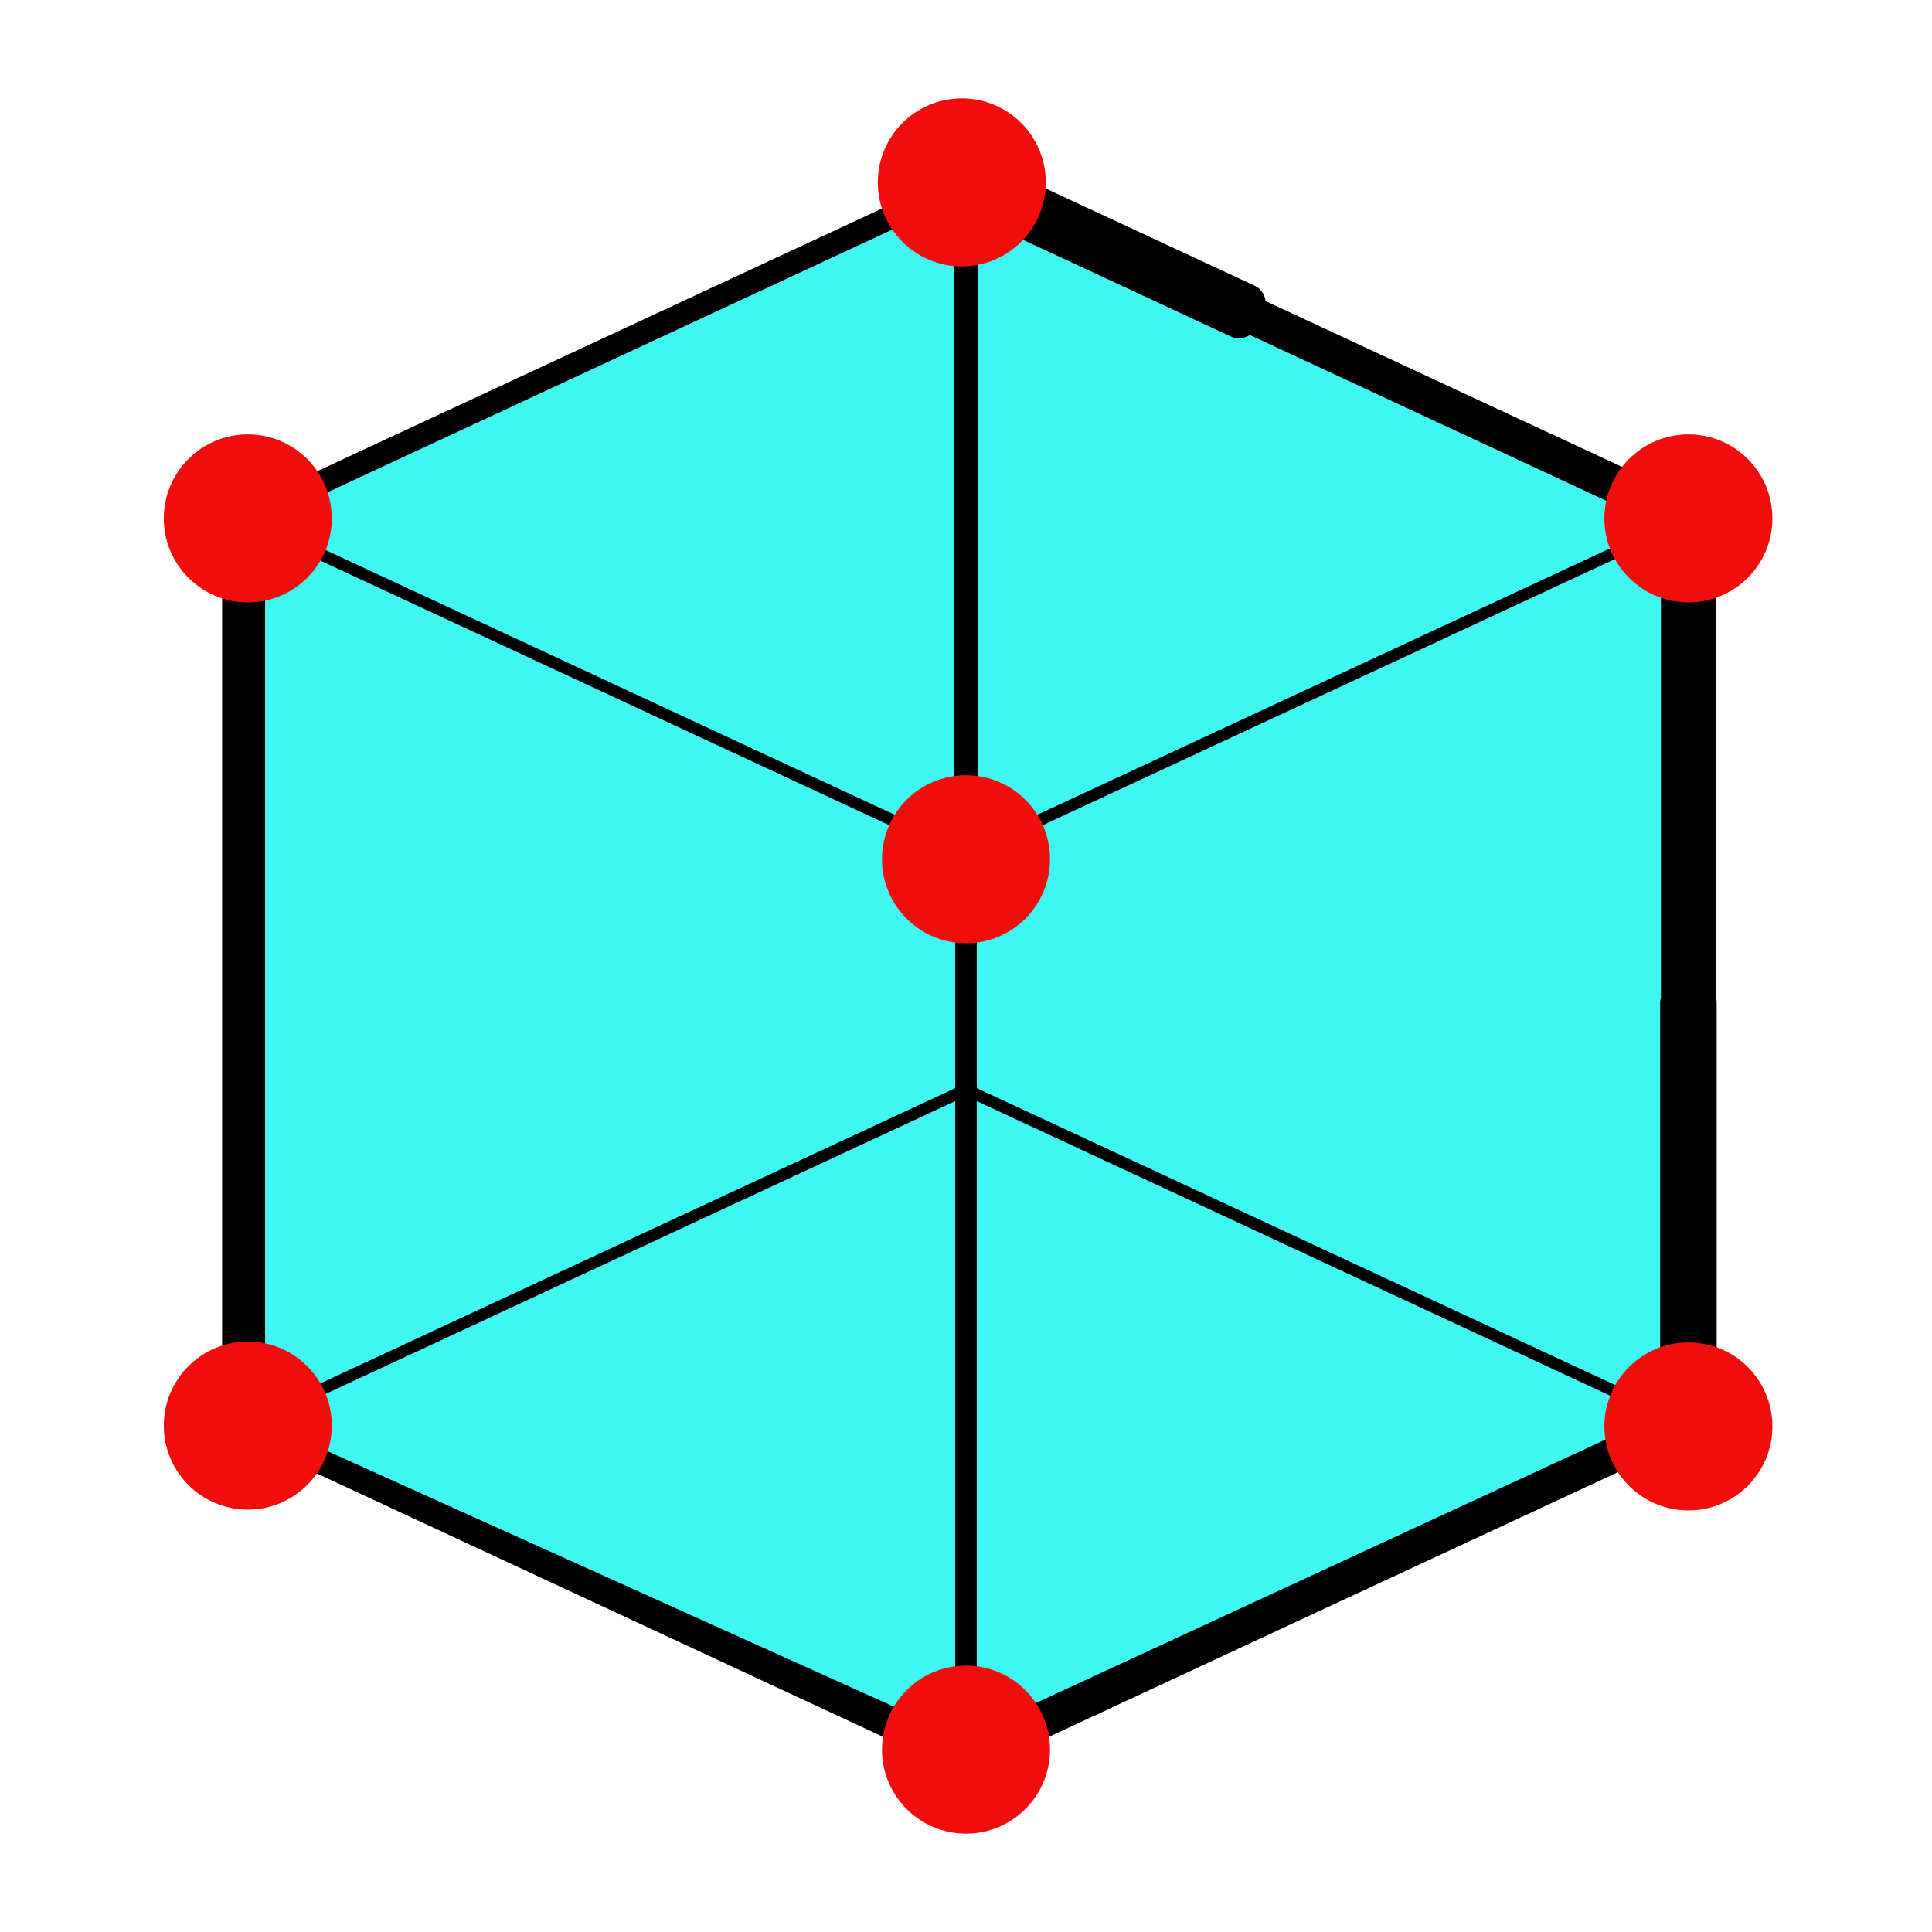
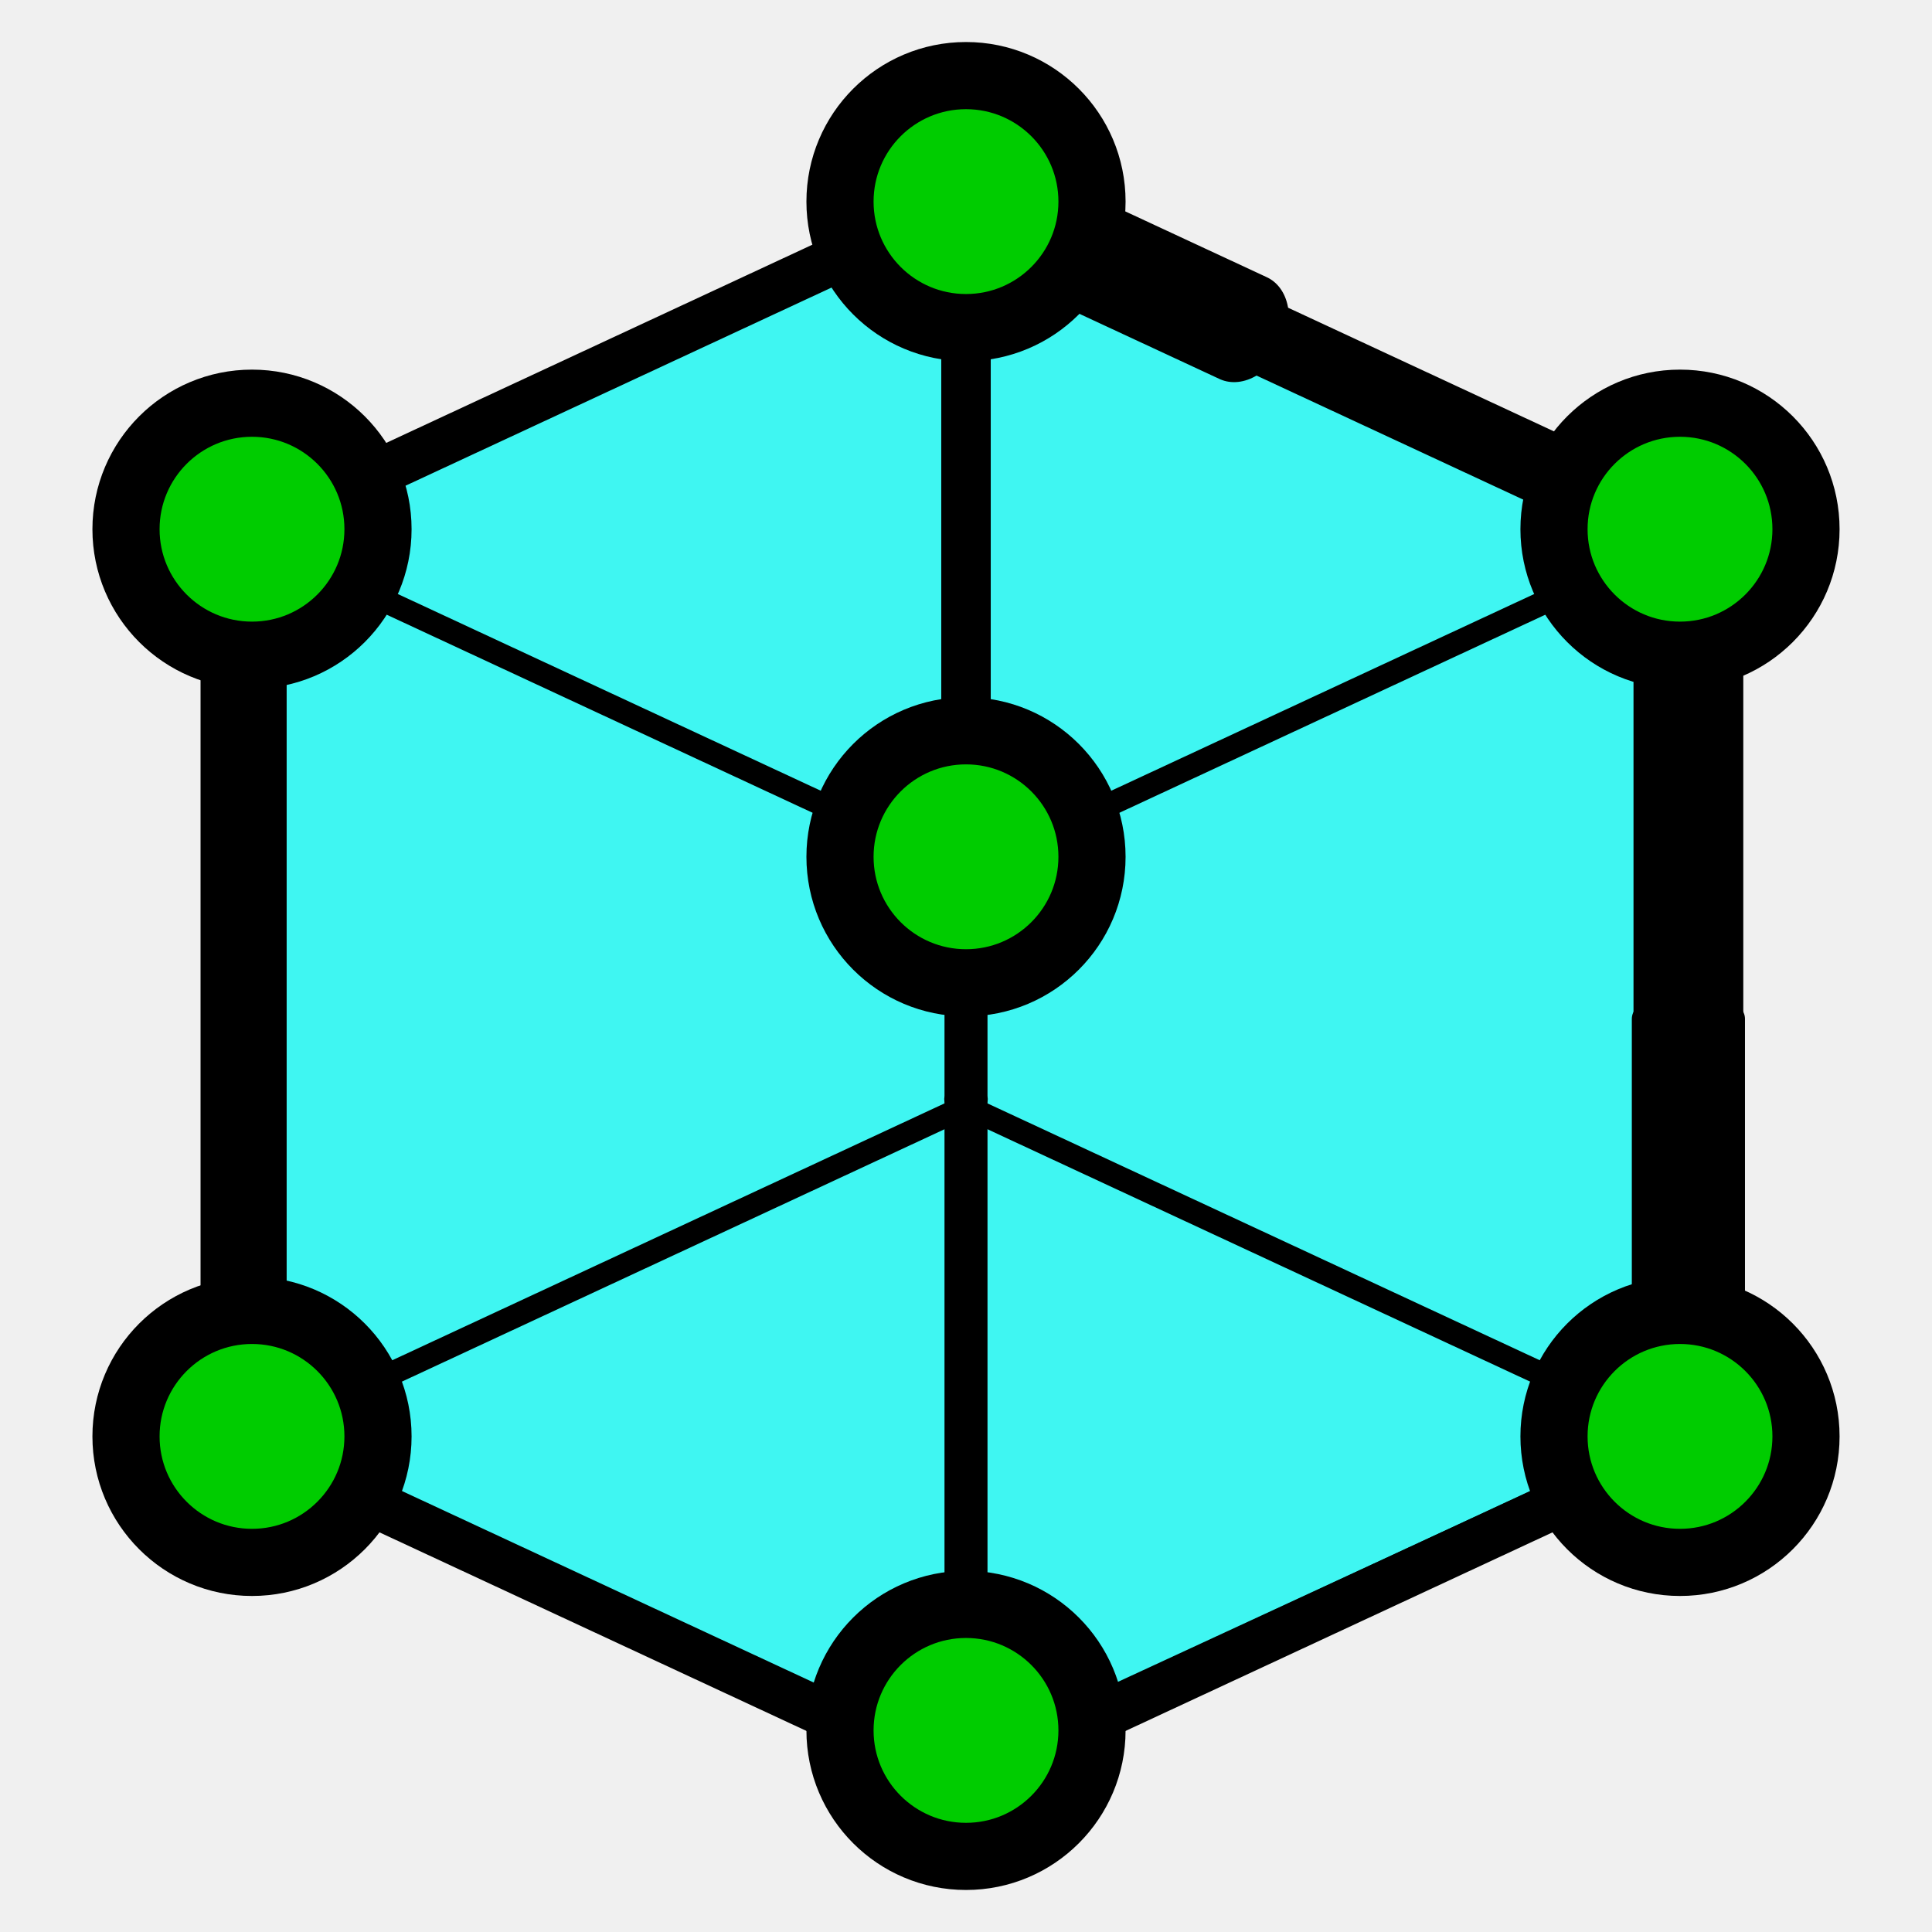
<svg xmlns="http://www.w3.org/2000/svg" width="100%" height="100%" viewBox="0 0 230 230" version="1.1" xml:space="preserve" style="fill-rule:evenodd;clip-rule:evenodd;stroke-linecap:round;stroke-linejoin:round;stroke-miterlimit:1.5;">
-   <g transform="matrix(1,0,0,1,-64.75,-65)">
-     <g transform="matrix(0.575,0,0,0.575,-567.75,-50)">
-       <rect x="1100" y="200" width="400" height="400" style="fill:white;" />
+   <g transform="matrix(1,0,0,1,-5.68434e-14,2)">
+     <g transform="matrix(1,0,0,1,-25.5,-121.713)">
+       <path d="M226.5,290L226.5,183.425L140.5,143.425L54.5,183.425L54.5,291.425L140,330L226.5,290Z" style="fill:rgb(63,246,242);stroke:black;stroke-width:2.67px;" />
    </g>
-     <g transform="matrix(1,0,0,1,59.25,-36.7125)">
-       <g transform="matrix(1,0,0,1,-20,-20)">
-         <path d="M226.5,290L226.5,183.425L140.5,143.425L54.5,183.425L54.5,291.425L140,330L226.5,290Z" style="fill:rgb(63,246,242);stroke:black;stroke-width:2.67px;" />
-       </g>
-       <g transform="matrix(1.82214,0.382392,0.382392,1.17786,-2614.05,-789.195)">
-         <path d="M1400,480L1357,460" style="fill:none;stroke:black;stroke-width:2.79px;" />
-       </g>
-       <g transform="matrix(1.82214,0.382392,0.382392,1.17786,-2614.05,-897.295)">
-         <path d="M1400,480L1357,460" style="fill:none;stroke:black;stroke-width:1.4px;" />
-       </g>
-       <g transform="matrix(-1.82214,0.382392,-0.382392,1.17786,2855.05,-897.295)">
-         <path d="M1400,480L1357,460" style="fill:none;stroke:black;stroke-width:1.4px;" />
-       </g>
-       <g transform="matrix(1.82214,-0.382392,0.382392,-1.17786,-2614.05,1224.15)">
-         <path d="M1400,480L1357,460" style="fill:none;stroke:black;stroke-width:2.79px;" />
-       </g>
-       <g transform="matrix(-1.1819,-0.0846043,-0.0846043,-1.03935,1849.26,756.334)">
-         <path d="M1400,480L1357,460" style="fill:none;stroke:black;stroke-width:4.45px;" />
-       </g>
-       <g transform="matrix(-0.808804,0.0889284,0.0889284,-0.958638,1210.14,459.071)">
-         <path d="M1400,480L1357,460" style="fill:none;stroke:black;stroke-width:6.68px;" />
-       </g>
-       <g transform="matrix(1.82214,-0.382392,0.382392,-1.17786,-2614.05,1332.15)">
-         <path d="M1400,480L1357,460" style="fill:none;stroke:black;stroke-width:1.4px;" />
-       </g>
-       <g transform="matrix(-1.82214,-0.382392,-0.382392,-1.17786,2855.05,1332.15)">
-         <path d="M1400,480L1357,460" style="fill:none;stroke:black;stroke-width:1.4px;" />
-       </g>
-       <g transform="matrix(1,0,0,1.08,-1365.5,-246.975)">
-         <path d="M1400,380L1400,480" style="fill:none;stroke:black;stroke-width:5.12px;" />
-       </g>
-       <g transform="matrix(1,0,0,1.08,-1279.5,-206.975)">
-         <path d="M1400,380L1400,480" style="fill:none;stroke:black;stroke-width:2.56px;" />
-       </g>
-       <g transform="matrix(1,0,0,0.8,-1279.5,-180.575)">
-         <path d="M1400,380L1400,480" style="fill:none;stroke:black;stroke-width:2.94px;" />
-       </g>
-       <g transform="matrix(-1.82214,0.382392,-0.382392,1.17786,2855.05,-789.195)">
-         <path d="M1400,480L1357,460" style="fill:none;stroke:black;stroke-width:2.79px;" />
-       </g>
-       <g transform="matrix(-1,0,0,0.50425,1606.5,29.385)">
-         <path d="M1400,380L1400,480" style="fill:none;stroke:black;stroke-width:6.73px;" />
-       </g>
-       <g transform="matrix(-1,0,0,0.57575,1606.5,-55.36)">
-         <path d="M1400,380L1400,480" style="fill:none;stroke:black;stroke-width:6.54px;" />
-       </g>
-       <g transform="matrix(1,0,0,1,5,3.425)">
-         <circle cx="30" cy="160" r="10" style="fill:rgb(242,13,13);" />
-       </g>
-       <g transform="matrix(1,0,0,1,5,111.425)">
-         <circle cx="30" cy="160" r="10" style="fill:rgb(242,13,13);" />
-       </g>
-       <g transform="matrix(1,0,0,1,90.5,150)">
-         <circle cx="30" cy="160" r="10" style="fill:rgb(242,13,13);" />
-       </g>
-       <g transform="matrix(1,0,0,1,176.5,111.525)">
-         <circle cx="30" cy="160" r="10" style="fill:rgb(242,13,13);" />
-       </g>
-       <g transform="matrix(1,0,0,1,90.5,44)">
-         <circle cx="30" cy="160" r="10" style="fill:rgb(242,13,13);" />
-       </g>
-       <g transform="matrix(1,0,0,1,90,-36.575)">
-         <circle cx="30" cy="160" r="10" style="fill:rgb(242,13,13);" />
-       </g>
-       <g transform="matrix(1,0,0,1,176.5,3.425)">
-         <circle cx="30" cy="160" r="10" style="fill:rgb(242,13,13);" />
-       </g>
+     <g transform="matrix(1.82214,0.382392,0.382392,1.17786,-2619.55,-890.908)">
+       <path d="M1400,480L1357,460" style="fill:none;stroke:black;stroke-width:5.59px;" />
+     </g>
+     <g transform="matrix(1.82214,0.382392,0.382392,1.17786,-2619.55,-999.008)">
+       <path d="M1400,480L1357,460" style="fill:none;stroke:black;stroke-width:2.79px;" />
+     </g>
+     <g transform="matrix(-1.82214,0.382392,-0.382392,1.17786,2849.55,-999.008)">
+       <path d="M1400,480L1357,460" style="fill:none;stroke:black;stroke-width:2.79px;" />
+     </g>
+     <g transform="matrix(1.82214,-0.382392,0.382392,-1.17786,-2619.55,1122.43)">
+       <path d="M1400,480L1357,460" style="fill:none;stroke:black;stroke-width:5.59px;" />
+     </g>
+     <g transform="matrix(-1.1819,-0.0846043,-0.0846043,-1.03935,1843.76,654.622)">
+       <path d="M1400,480L1357,460" style="fill:none;stroke:black;stroke-width:8.91px;" />
+     </g>
+     <g transform="matrix(-0.808804,0.0889284,0.0889284,-0.958638,1204.64,357.359)">
+       <path d="M1400,480L1357,460" style="fill:none;stroke:black;stroke-width:13.36px;" />
+     </g>
+     <g transform="matrix(1.82214,-0.382392,0.382392,-1.17786,-2619.55,1230.43)">
+       <path d="M1400,480L1357,460" style="fill:none;stroke:black;stroke-width:2.79px;" />
+     </g>
+     <g transform="matrix(-1.82214,-0.382392,-0.382392,-1.17786,2849.55,1230.43)">
+       <path d="M1400,480L1357,460" style="fill:none;stroke:black;stroke-width:2.79px;" />
+     </g>
+     <g transform="matrix(1,0,0,1.08,-1371,-348.688)">
+       <path d="M1400,380L1400,480" style="fill:none;stroke:black;stroke-width:10.25px;" />
+     </g>
+     <g transform="matrix(1,0,0,1.08,-1285,-308.688)">
+       <path d="M1400,380L1400,480" style="fill:none;stroke:black;stroke-width:5.12px;" />
+     </g>
+     <g transform="matrix(1,0,0,0.8,-1285,-282.287)">
+       <path d="M1400,380L1400,480" style="fill:none;stroke:black;stroke-width:5.89px;" />
+     </g>
+     <g transform="matrix(-1.82214,0.382392,-0.382392,1.17786,2849.55,-890.908)">
+       <path d="M1400,480L1357,460" style="fill:none;stroke:black;stroke-width:5.59px;" />
+     </g>
+     <g transform="matrix(-1,0,0,0.50425,1601,-72.3275)">
+       <path d="M1400,380L1400,480" style="fill:none;stroke:black;stroke-width:13.47px;" />
+     </g>
+     <g transform="matrix(-1,0,0,0.57575,1601,-157.072)">
+       <path d="M1400,380L1400,480" style="fill:none;stroke:black;stroke-width:13.07px;" />
+     </g>
+     <g transform="matrix(1.5,0,0,1.5,70,-140)">
+       <circle cx="30" cy="160" r="10" style="fill:rgb(0,204,0);stroke:black;stroke-width:5.33px;" />
+     </g>
+     <g transform="matrix(1.5,0,0,1.5,70,-218)">
+       <circle cx="30" cy="160" r="10" style="fill:rgb(0,204,0);stroke:black;stroke-width:5.33px;" />
+     </g>
+     <g transform="matrix(1.5,0,0,1.5,155,-179)">
+       <circle cx="30" cy="160" r="10" style="fill:rgb(0,204,0);stroke:black;stroke-width:5.33px;" />
+     </g>
+     <g transform="matrix(1.5,0,0,1.5,-15,-179)">
+       <circle cx="30" cy="160" r="10" style="fill:rgb(0,204,0);stroke:black;stroke-width:5.33px;" />
+     </g>
+     <g transform="matrix(1.5,0,0,-1.5,155,409)">
+       <circle cx="30" cy="160" r="10" style="fill:rgb(0,204,0);stroke:black;stroke-width:5.33px;" />
+     </g>
+     <g transform="matrix(1.5,0,0,-1.5,-15,409)">
+       <circle cx="30" cy="160" r="10" style="fill:rgb(0,204,0);stroke:black;stroke-width:5.33px;" />
+     </g>
+     <g transform="matrix(1.5,0,0,-1.5,70,444)">
+       <circle cx="30" cy="160" r="10" style="fill:rgb(0,204,0);stroke:black;stroke-width:5.33px;" />
    </g>
  </g>
</svg>
